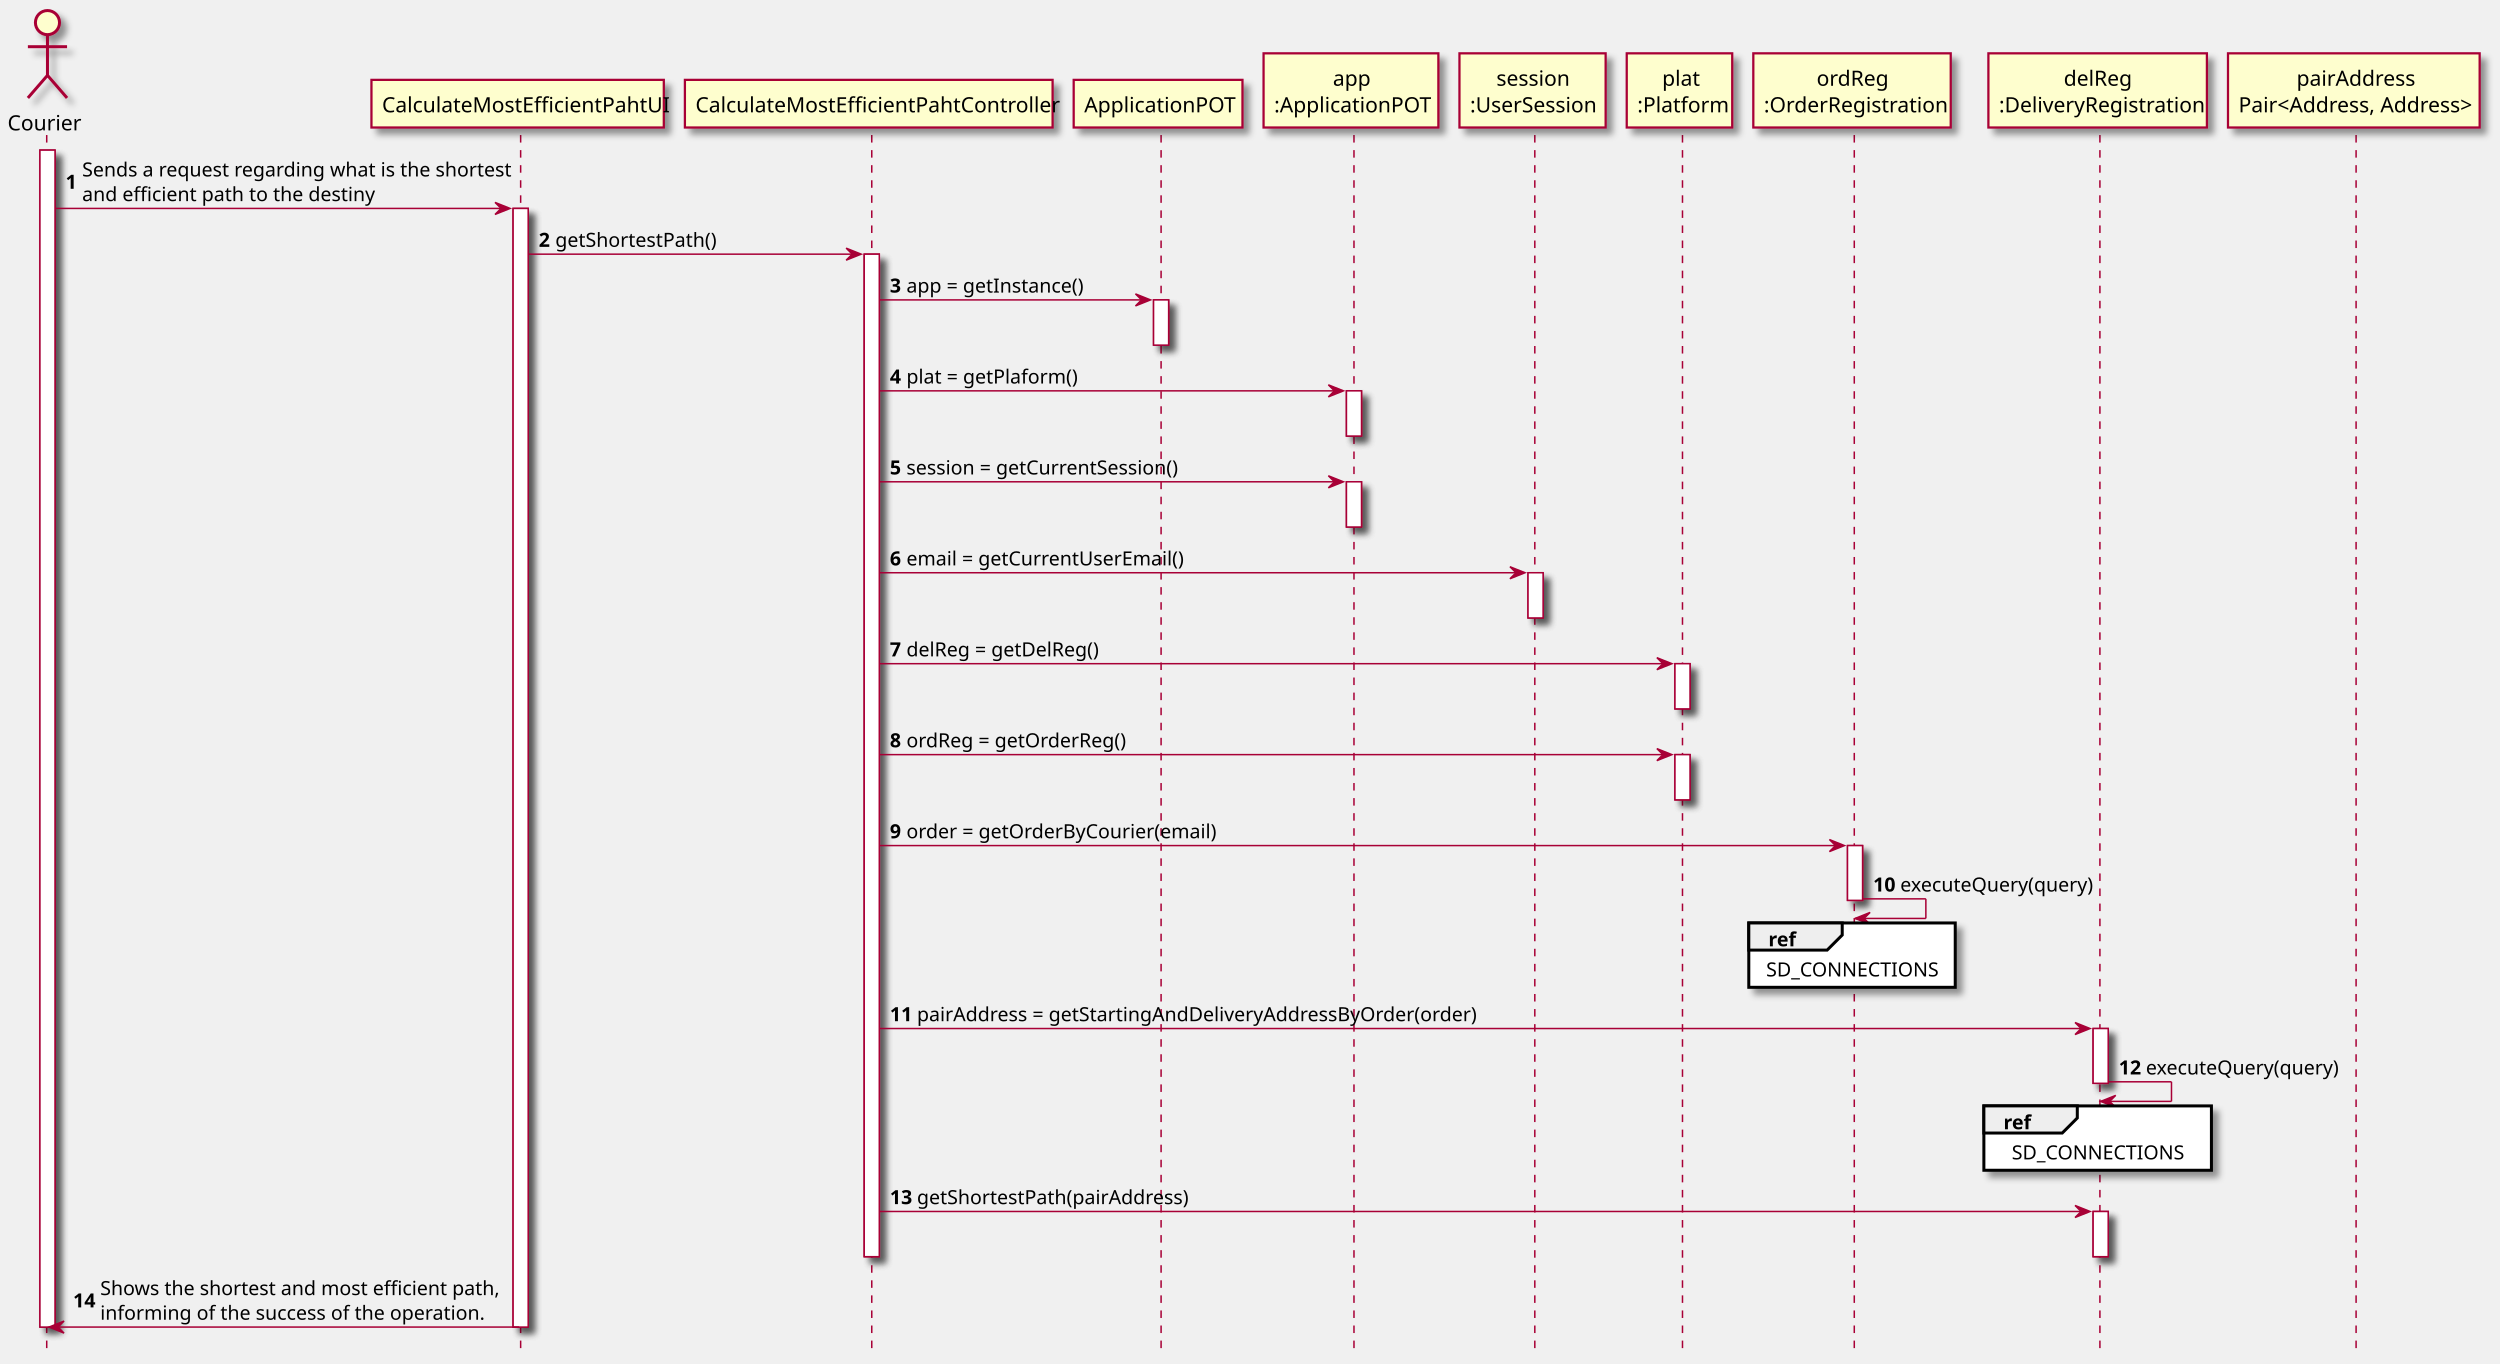
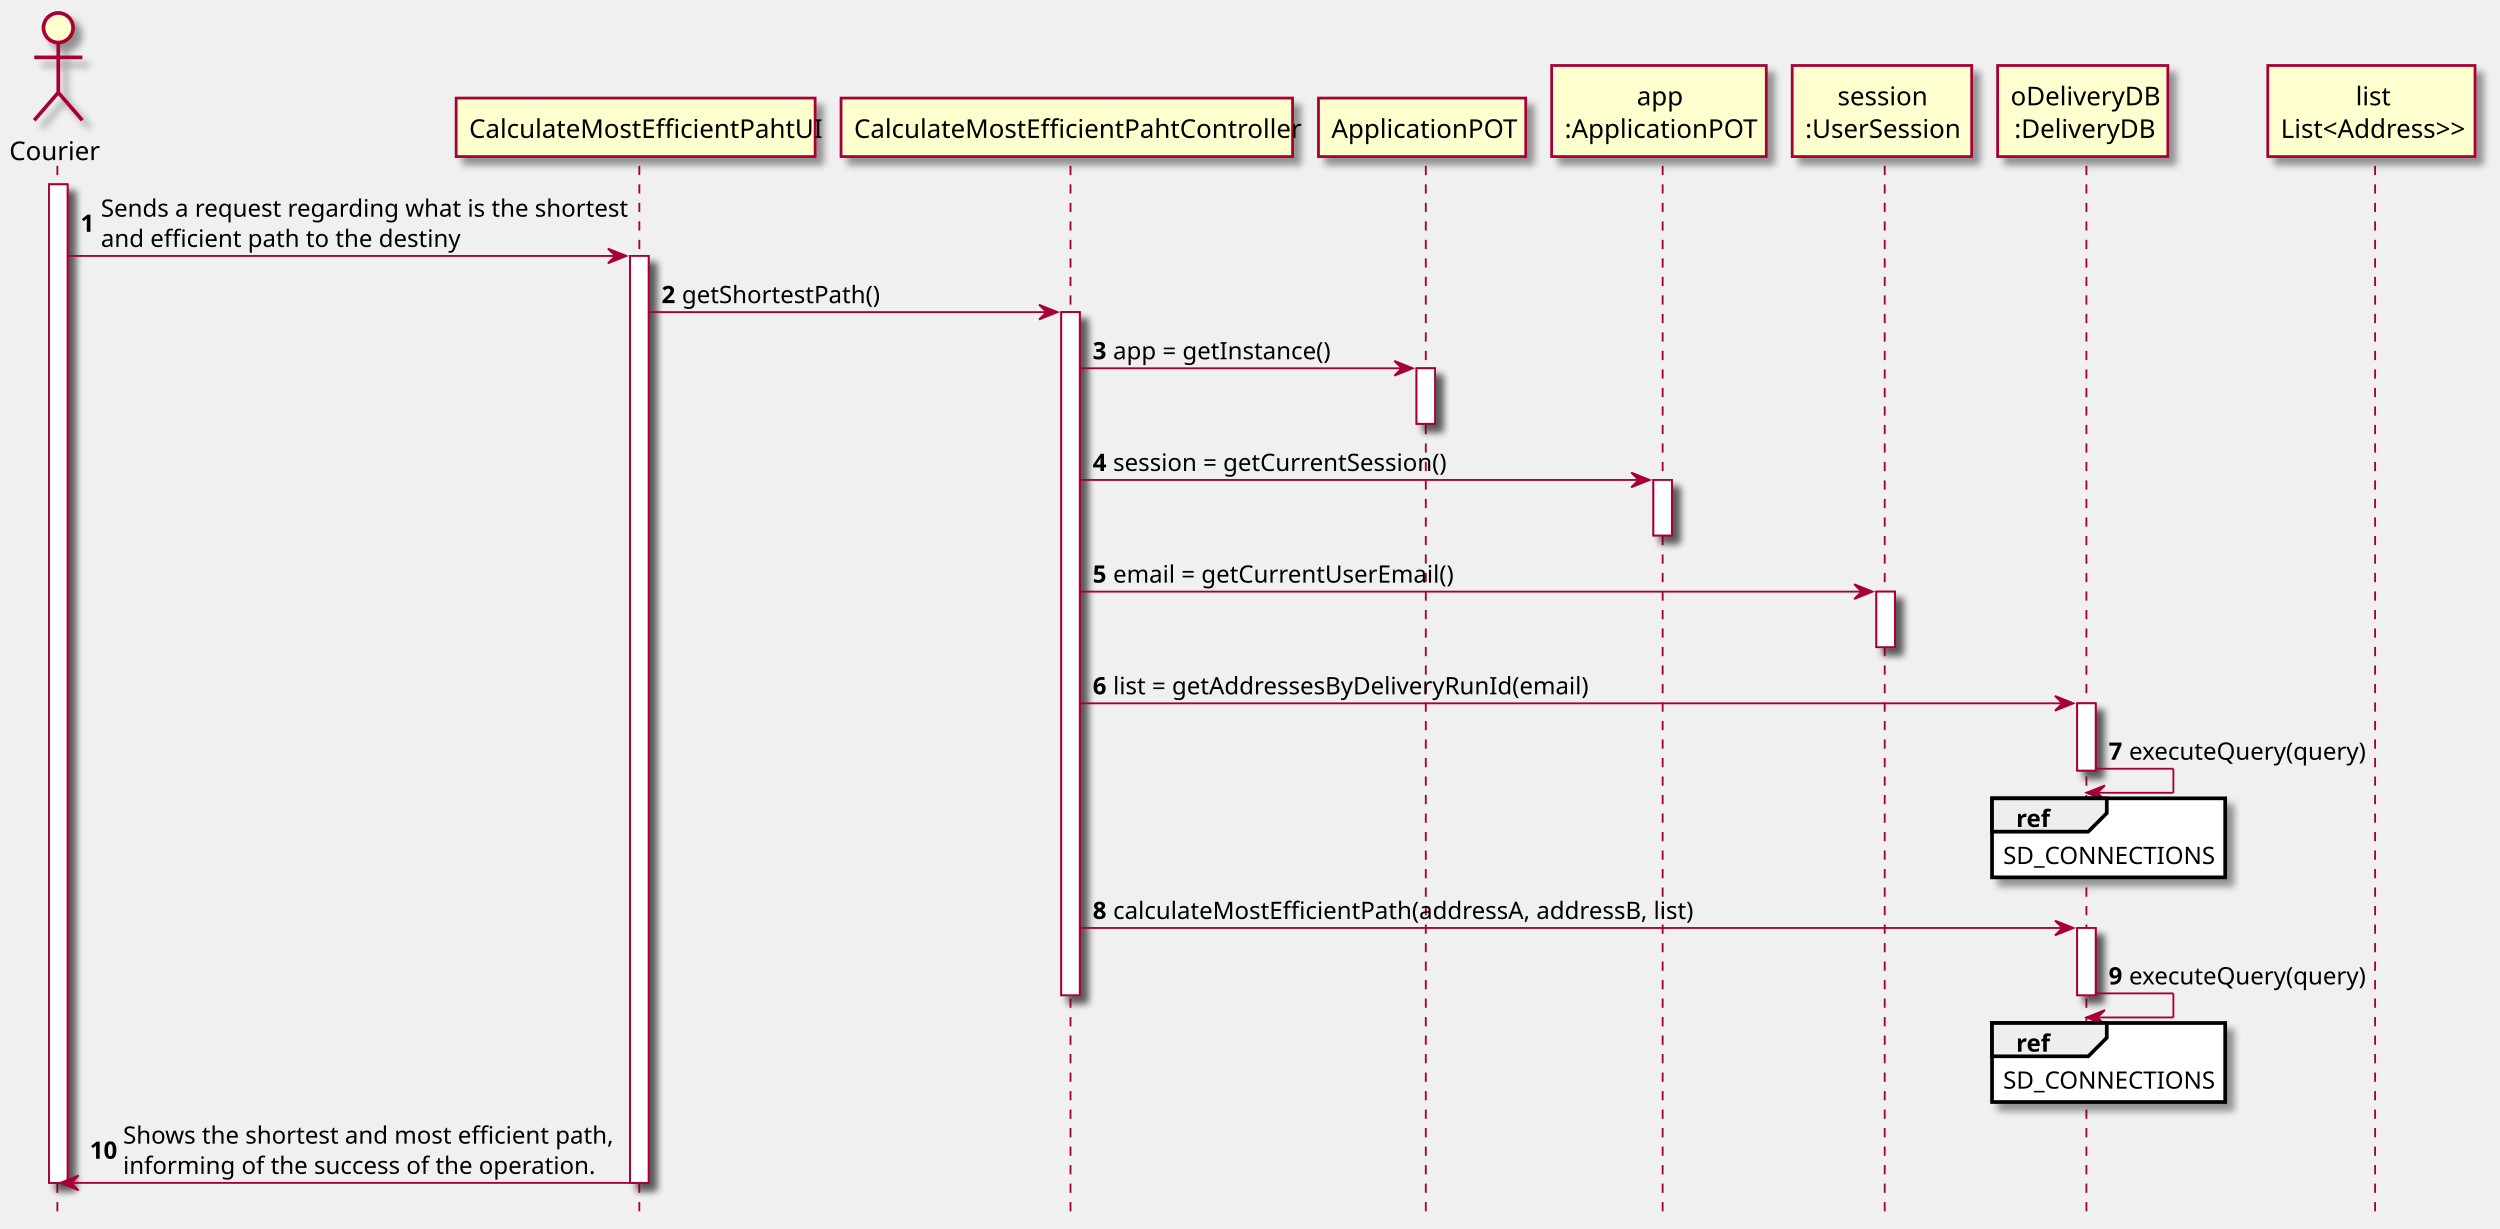
- <svg xmlns="http://www.w3.org/2000/svg" contentScriptType="application/ecmascript" contentStyleType="text/css" height="905px" preserveAspectRatio="none" style="width:1659px;height:905px;" version="1.1" viewBox="0 0 1659 905" width="1659px" zoomAndPan="magnify">
+ <svg xmlns="http://www.w3.org/2000/svg" contentScriptType="application/ecmascript" contentStyleType="text/css" height="664px" preserveAspectRatio="none" style="width:1351px;height:664px;" version="1.1" viewBox="0 0 1351 664" width="1351px" zoomAndPan="magnify">
  <defs>
-     <filter height="300%" id="f1gpj2hdsdmxbv" width="300%" x="-1" y="-1">
+     <filter height="300%" id="f1rz3p7lgsn8nk" width="300%" x="-1" y="-1">
      <feGaussianBlur result="blurOut" stdDeviation="2.0" />
      <feColorMatrix in="blurOut" result="blurOut2" type="matrix" values="0 0 0 0 0 0 0 0 0 0 0 0 0 0 0 0 0 0 .4 0" />
      <feOffset dx="4.0" dy="4.0" in="blurOut2" result="blurOut3" />
      <feBlend in="SourceGraphic" in2="blurOut3" mode="normal" />
    </filter>
  </defs>
  <g>
-     <rect fill="#FFFFFF" filter="url(#f1gpj2hdsdmxbv)" height="781.031" style="stroke:#A80036;stroke-width:1.0;" width="10" x="26.5" y="99.609" />
-     <rect fill="#FFFFFF" filter="url(#f1gpj2hdsdmxbv)" height="742.328" style="stroke:#A80036;stroke-width:1.0;" width="10" x="340.5" y="138.312" />
-     <rect fill="#FFFFFF" filter="url(#f1gpj2hdsdmxbv)" height="665.273" style="stroke:#A80036;stroke-width:1.0;" width="10" x="573.5" y="168.664" />
-     <rect fill="#FFFFFF" filter="url(#f1gpj2hdsdmxbv)" height="30" style="stroke:#A80036;stroke-width:1.0;" width="10" x="765.5" y="199.016" />
-     <rect fill="#FFFFFF" filter="url(#f1gpj2hdsdmxbv)" height="30" style="stroke:#A80036;stroke-width:1.0;" width="10" x="893.5" y="259.367" />
-     <rect fill="#FFFFFF" filter="url(#f1gpj2hdsdmxbv)" height="30" style="stroke:#A80036;stroke-width:1.0;" width="10" x="893.5" y="319.719" />
-     <rect fill="#FFFFFF" filter="url(#f1gpj2hdsdmxbv)" height="30" style="stroke:#A80036;stroke-width:1.0;" width="10" x="1014" y="380.07" />
-     <rect fill="#FFFFFF" filter="url(#f1gpj2hdsdmxbv)" height="30" style="stroke:#A80036;stroke-width:1.0;" width="10" x="1111.5" y="440.422" />
-     <rect fill="#FFFFFF" filter="url(#f1gpj2hdsdmxbv)" height="30" style="stroke:#A80036;stroke-width:1.0;" width="10" x="1111.5" y="500.773" />
-     <rect fill="#FFFFFF" filter="url(#f1gpj2hdsdmxbv)" height="36.352" style="stroke:#A80036;stroke-width:1.0;" width="10" x="1226" y="561.125" />
-     <rect fill="#FFFFFF" filter="url(#f1gpj2hdsdmxbv)" height="36.352" style="stroke:#A80036;stroke-width:1.0;" width="10" x="1389" y="682.531" />
-     <rect fill="#FFFFFF" filter="url(#f1gpj2hdsdmxbv)" height="30" style="stroke:#A80036;stroke-width:1.0;" width="10" x="1389" y="803.938" />
-     <line style="stroke:#A80036;stroke-width:1.0;stroke-dasharray:5.0,5.0;" x1="31" x2="31" y1="89.609" y2="898.641" />
-     <line style="stroke:#A80036;stroke-width:1.0;stroke-dasharray:5.0,5.0;" x1="345.5" x2="345.5" y1="89.609" y2="898.641" />
-     <line style="stroke:#A80036;stroke-width:1.0;stroke-dasharray:5.0,5.0;" x1="578.5" x2="578.5" y1="89.609" y2="898.641" />
-     <line style="stroke:#A80036;stroke-width:1.0;stroke-dasharray:5.0,5.0;" x1="770.5" x2="770.5" y1="89.609" y2="898.641" />
-     <line style="stroke:#A80036;stroke-width:1.0;stroke-dasharray:5.0,5.0;" x1="898.5" x2="898.5" y1="89.609" y2="898.641" />
-     <line style="stroke:#A80036;stroke-width:1.0;stroke-dasharray:5.0,5.0;" x1="1018.5" x2="1018.5" y1="89.609" y2="898.641" />
-     <line style="stroke:#A80036;stroke-width:1.0;stroke-dasharray:5.0,5.0;" x1="1116.5" x2="1116.5" y1="89.609" y2="898.641" />
-     <line style="stroke:#A80036;stroke-width:1.0;stroke-dasharray:5.0,5.0;" x1="1230.5" x2="1230.5" y1="89.609" y2="898.641" />
-     <line style="stroke:#A80036;stroke-width:1.0;stroke-dasharray:5.0,5.0;" x1="1393.5" x2="1393.5" y1="89.609" y2="898.641" />
-     <line style="stroke:#A80036;stroke-width:1.0;stroke-dasharray:5.0,5.0;" x1="1563.5" x2="1563.5" y1="89.609" y2="898.641" />
+     <rect fill="#FFFFFF" filter="url(#f1rz3p7lgsn8nk)" height="539.625" style="stroke:#A80036;stroke-width:1.0;" width="10" x="26.5" y="99.609" />
+     <rect fill="#FFFFFF" filter="url(#f1rz3p7lgsn8nk)" height="500.922" style="stroke:#A80036;stroke-width:1.0;" width="10" x="340.5" y="138.312" />
+     <rect fill="#FFFFFF" filter="url(#f1rz3p7lgsn8nk)" height="369.164" style="stroke:#A80036;stroke-width:1.0;" width="10" x="573.5" y="168.664" />
+     <rect fill="#FFFFFF" filter="url(#f1rz3p7lgsn8nk)" height="30" style="stroke:#A80036;stroke-width:1.0;" width="10" x="765.5" y="199.016" />
+     <rect fill="#FFFFFF" filter="url(#f1rz3p7lgsn8nk)" height="30" style="stroke:#A80036;stroke-width:1.0;" width="10" x="893.5" y="259.367" />
+     <rect fill="#FFFFFF" filter="url(#f1rz3p7lgsn8nk)" height="30" style="stroke:#A80036;stroke-width:1.0;" width="10" x="1014" y="319.719" />
+     <rect fill="#FFFFFF" filter="url(#f1rz3p7lgsn8nk)" height="36.352" style="stroke:#A80036;stroke-width:1.0;" width="10" x="1122.5" y="380.07" />
+     <rect fill="#FFFFFF" filter="url(#f1rz3p7lgsn8nk)" height="36.352" style="stroke:#A80036;stroke-width:1.0;" width="10" x="1122.5" y="501.477" />
+     <line style="stroke:#A80036;stroke-width:1.0;stroke-dasharray:5.0,5.0;" x1="31" x2="31" y1="89.609" y2="657.234" />
+     <line style="stroke:#A80036;stroke-width:1.0;stroke-dasharray:5.0,5.0;" x1="345.5" x2="345.5" y1="89.609" y2="657.234" />
+     <line style="stroke:#A80036;stroke-width:1.0;stroke-dasharray:5.0,5.0;" x1="578.5" x2="578.5" y1="89.609" y2="657.234" />
+     <line style="stroke:#A80036;stroke-width:1.0;stroke-dasharray:5.0,5.0;" x1="770.5" x2="770.5" y1="89.609" y2="657.234" />
+     <line style="stroke:#A80036;stroke-width:1.0;stroke-dasharray:5.0,5.0;" x1="898.5" x2="898.5" y1="89.609" y2="657.234" />
+     <line style="stroke:#A80036;stroke-width:1.0;stroke-dasharray:5.0,5.0;" x1="1018.5" x2="1018.5" y1="89.609" y2="657.234" />
+     <line style="stroke:#A80036;stroke-width:1.0;stroke-dasharray:5.0,5.0;" x1="1127.5" x2="1127.5" y1="89.609" y2="657.234" />
+     <line style="stroke:#A80036;stroke-width:1.0;stroke-dasharray:5.0,5.0;" x1="1283.5" x2="1283.5" y1="89.609" y2="657.234" />
    <text fill="#000000" font-family="sans-serif" font-size="14" lengthAdjust="spacingAndGlyphs" textLength="47" x="5" y="86.533">Courier</text>
-     <ellipse cx="31.5" cy="15" fill="#FEFECE" filter="url(#f1gpj2hdsdmxbv)" rx="8" ry="8" style="stroke:#A80036;stroke-width:2.0;" />
-     <path d="M31.5,23 L31.5,50 M18.5,31 L44.5,31 M31.5,50 L18.5,65 M31.5,50 L44.5,65 " fill="none" filter="url(#f1gpj2hdsdmxbv)" style="stroke:#A80036;stroke-width:2.0;" />
-     <rect fill="#FEFECE" filter="url(#f1gpj2hdsdmxbv)" height="31.609" style="stroke:#A80036;stroke-width:1.5;" width="194" x="246.5" y="53" />
+     <ellipse cx="31.5" cy="15" fill="#FEFECE" filter="url(#f1rz3p7lgsn8nk)" rx="8" ry="8" style="stroke:#A80036;stroke-width:2.0;" />
+     <path d="M31.5,23 L31.5,50 M18.5,31 L44.5,31 M31.5,50 L18.5,65 M31.5,50 L44.5,65 " fill="none" filter="url(#f1rz3p7lgsn8nk)" style="stroke:#A80036;stroke-width:2.0;" />
+     <rect fill="#FEFECE" filter="url(#f1rz3p7lgsn8nk)" height="31.609" style="stroke:#A80036;stroke-width:1.5;" width="194" x="246.5" y="53" />
    <text fill="#000000" font-family="sans-serif" font-size="14" lengthAdjust="spacingAndGlyphs" textLength="180" x="253.5" y="74.533">CalculateMostEfficientPahtUI</text>
-     <rect fill="#FEFECE" filter="url(#f1gpj2hdsdmxbv)" height="31.609" style="stroke:#A80036;stroke-width:1.5;" width="244" x="454.5" y="53" />
+     <rect fill="#FEFECE" filter="url(#f1rz3p7lgsn8nk)" height="31.609" style="stroke:#A80036;stroke-width:1.5;" width="244" x="454.5" y="53" />
    <text fill="#000000" font-family="sans-serif" font-size="14" lengthAdjust="spacingAndGlyphs" textLength="230" x="461.5" y="74.533">CalculateMostEfficientPahtController</text>
-     <rect fill="#FEFECE" filter="url(#f1gpj2hdsdmxbv)" height="31.609" style="stroke:#A80036;stroke-width:1.5;" width="112" x="712.5" y="53" />
+     <rect fill="#FEFECE" filter="url(#f1rz3p7lgsn8nk)" height="31.609" style="stroke:#A80036;stroke-width:1.5;" width="112" x="712.5" y="53" />
    <text fill="#000000" font-family="sans-serif" font-size="14" lengthAdjust="spacingAndGlyphs" textLength="98" x="719.5" y="74.533">ApplicationPOT</text>
-     <rect fill="#FEFECE" filter="url(#f1gpj2hdsdmxbv)" height="49.219" style="stroke:#A80036;stroke-width:1.5;" width="116" x="838.5" y="35.391" />
+     <rect fill="#FEFECE" filter="url(#f1rz3p7lgsn8nk)" height="49.219" style="stroke:#A80036;stroke-width:1.5;" width="116" x="838.5" y="35.391" />
    <text fill="#000000" font-family="sans-serif" font-size="14" lengthAdjust="spacingAndGlyphs" textLength="24" x="884.5" y="56.924">app</text>
    <text fill="#000000" font-family="sans-serif" font-size="14" lengthAdjust="spacingAndGlyphs" textLength="102" x="845.5" y="74.533">:ApplicationPOT</text>
-     <rect fill="#FEFECE" filter="url(#f1gpj2hdsdmxbv)" height="49.219" style="stroke:#A80036;stroke-width:1.5;" width="97" x="968.5" y="35.391" />
+     <rect fill="#FEFECE" filter="url(#f1rz3p7lgsn8nk)" height="49.219" style="stroke:#A80036;stroke-width:1.5;" width="97" x="968.5" y="35.391" />
    <text fill="#000000" font-family="sans-serif" font-size="14" lengthAdjust="spacingAndGlyphs" textLength="48" x="993" y="56.924">session</text>
    <text fill="#000000" font-family="sans-serif" font-size="14" lengthAdjust="spacingAndGlyphs" textLength="83" x="975.5" y="74.533">:UserSession</text>
-     <rect fill="#FEFECE" filter="url(#f1gpj2hdsdmxbv)" height="49.219" style="stroke:#A80036;stroke-width:1.5;" width="70" x="1079.5" y="35.391" />
-     <text fill="#000000" font-family="sans-serif" font-size="14" lengthAdjust="spacingAndGlyphs" textLength="23" x="1103" y="56.924">plat</text>
-     <text fill="#000000" font-family="sans-serif" font-size="14" lengthAdjust="spacingAndGlyphs" textLength="56" x="1086.5" y="74.533">:Platform</text>
-     <rect fill="#FEFECE" filter="url(#f1gpj2hdsdmxbv)" height="49.219" style="stroke:#A80036;stroke-width:1.5;" width="131" x="1163.5" y="35.391" />
-     <text fill="#000000" font-family="sans-serif" font-size="14" lengthAdjust="spacingAndGlyphs" textLength="47" x="1205.5" y="56.924">ordReg</text>
-     <text fill="#000000" font-family="sans-serif" font-size="14" lengthAdjust="spacingAndGlyphs" textLength="117" x="1170.5" y="74.533">:OrderRegistration</text>
-     <rect fill="#FEFECE" filter="url(#f1gpj2hdsdmxbv)" height="49.219" style="stroke:#A80036;stroke-width:1.5;" width="145" x="1319.5" y="35.391" />
-     <text fill="#000000" font-family="sans-serif" font-size="14" lengthAdjust="spacingAndGlyphs" textLength="45" x="1369.5" y="56.924">delReg</text>
-     <text fill="#000000" font-family="sans-serif" font-size="14" lengthAdjust="spacingAndGlyphs" textLength="131" x="1326.5" y="74.533">:DeliveryRegistration</text>
-     <rect fill="#FEFECE" filter="url(#f1gpj2hdsdmxbv)" height="49.219" style="stroke:#A80036;stroke-width:1.5;" width="167" x="1478.5" y="35.391" />
-     <text fill="#000000" font-family="sans-serif" font-size="14" lengthAdjust="spacingAndGlyphs" textLength="76" x="1524" y="56.924">pairAddress</text>
-     <text fill="#000000" font-family="sans-serif" font-size="14" lengthAdjust="spacingAndGlyphs" textLength="153" x="1485.5" y="74.533">Pair&lt;Address, Address&gt;</text>
-     <rect fill="#FFFFFF" filter="url(#f1gpj2hdsdmxbv)" height="781.031" style="stroke:#A80036;stroke-width:1.0;" width="10" x="26.5" y="99.609" />
-     <rect fill="#FFFFFF" filter="url(#f1gpj2hdsdmxbv)" height="742.328" style="stroke:#A80036;stroke-width:1.0;" width="10" x="340.5" y="138.312" />
-     <rect fill="#FFFFFF" filter="url(#f1gpj2hdsdmxbv)" height="665.273" style="stroke:#A80036;stroke-width:1.0;" width="10" x="573.5" y="168.664" />
-     <rect fill="#FFFFFF" filter="url(#f1gpj2hdsdmxbv)" height="30" style="stroke:#A80036;stroke-width:1.0;" width="10" x="765.5" y="199.016" />
-     <rect fill="#FFFFFF" filter="url(#f1gpj2hdsdmxbv)" height="30" style="stroke:#A80036;stroke-width:1.0;" width="10" x="893.5" y="259.367" />
-     <rect fill="#FFFFFF" filter="url(#f1gpj2hdsdmxbv)" height="30" style="stroke:#A80036;stroke-width:1.0;" width="10" x="893.5" y="319.719" />
-     <rect fill="#FFFFFF" filter="url(#f1gpj2hdsdmxbv)" height="30" style="stroke:#A80036;stroke-width:1.0;" width="10" x="1014" y="380.07" />
-     <rect fill="#FFFFFF" filter="url(#f1gpj2hdsdmxbv)" height="30" style="stroke:#A80036;stroke-width:1.0;" width="10" x="1111.5" y="440.422" />
-     <rect fill="#FFFFFF" filter="url(#f1gpj2hdsdmxbv)" height="30" style="stroke:#A80036;stroke-width:1.0;" width="10" x="1111.5" y="500.773" />
-     <rect fill="#FFFFFF" filter="url(#f1gpj2hdsdmxbv)" height="36.352" style="stroke:#A80036;stroke-width:1.0;" width="10" x="1226" y="561.125" />
-     <rect fill="#FFFFFF" filter="url(#f1gpj2hdsdmxbv)" height="36.352" style="stroke:#A80036;stroke-width:1.0;" width="10" x="1389" y="682.531" />
-     <rect fill="#FFFFFF" filter="url(#f1gpj2hdsdmxbv)" height="30" style="stroke:#A80036;stroke-width:1.0;" width="10" x="1389" y="803.938" />
+     <rect fill="#FEFECE" filter="url(#f1rz3p7lgsn8nk)" height="49.219" style="stroke:#A80036;stroke-width:1.5;" width="92" x="1079.5" y="35.391" />
+     <text fill="#000000" font-family="sans-serif" font-size="14" lengthAdjust="spacingAndGlyphs" textLength="78" x="1086.5" y="56.924">oDeliveryDB</text>
+     <text fill="#000000" font-family="sans-serif" font-size="14" lengthAdjust="spacingAndGlyphs" textLength="74" x="1088.5" y="74.533">:DeliveryDB</text>
+     <rect fill="#FEFECE" filter="url(#f1rz3p7lgsn8nk)" height="49.219" style="stroke:#A80036;stroke-width:1.5;" width="112" x="1225.5" y="35.391" />
+     <text fill="#000000" font-family="sans-serif" font-size="14" lengthAdjust="spacingAndGlyphs" textLength="17" x="1273" y="56.924">list</text>
+     <text fill="#000000" font-family="sans-serif" font-size="14" lengthAdjust="spacingAndGlyphs" textLength="98" x="1232.5" y="74.533">List&lt;Address&gt;&gt;</text>
+     <rect fill="#FFFFFF" filter="url(#f1rz3p7lgsn8nk)" height="539.625" style="stroke:#A80036;stroke-width:1.0;" width="10" x="26.5" y="99.609" />
+     <rect fill="#FFFFFF" filter="url(#f1rz3p7lgsn8nk)" height="500.922" style="stroke:#A80036;stroke-width:1.0;" width="10" x="340.5" y="138.312" />
+     <rect fill="#FFFFFF" filter="url(#f1rz3p7lgsn8nk)" height="369.164" style="stroke:#A80036;stroke-width:1.0;" width="10" x="573.5" y="168.664" />
+     <rect fill="#FFFFFF" filter="url(#f1rz3p7lgsn8nk)" height="30" style="stroke:#A80036;stroke-width:1.0;" width="10" x="765.5" y="199.016" />
+     <rect fill="#FFFFFF" filter="url(#f1rz3p7lgsn8nk)" height="30" style="stroke:#A80036;stroke-width:1.0;" width="10" x="893.5" y="259.367" />
+     <rect fill="#FFFFFF" filter="url(#f1rz3p7lgsn8nk)" height="30" style="stroke:#A80036;stroke-width:1.0;" width="10" x="1014" y="319.719" />
+     <rect fill="#FFFFFF" filter="url(#f1rz3p7lgsn8nk)" height="36.352" style="stroke:#A80036;stroke-width:1.0;" width="10" x="1122.5" y="380.07" />
+     <rect fill="#FFFFFF" filter="url(#f1rz3p7lgsn8nk)" height="36.352" style="stroke:#A80036;stroke-width:1.0;" width="10" x="1122.5" y="501.477" />
    <polygon fill="#A80036" points="328.5,134.312,338.5,138.312,328.5,142.312,332.5,138.312" style="stroke:#A80036;stroke-width:1.0;" />
    <line style="stroke:#A80036;stroke-width:1.0;" x1="36.5" x2="334.5" y1="138.312" y2="138.312" />
    <text fill="#000000" font-family="sans-serif" font-size="13" font-weight="bold" lengthAdjust="spacingAndGlyphs" textLength="7" x="43.5" y="125.28">1</text>
    <text fill="#000000" font-family="sans-serif" font-size="13" lengthAdjust="spacingAndGlyphs" textLength="270" x="54.5" y="117.105">Sends a request regarding what is the shortest</text>
    <text fill="#000000" font-family="sans-serif" font-size="13" lengthAdjust="spacingAndGlyphs" textLength="181" x="54.5" y="133.456">and efficient path to the destiny</text>
    <polygon fill="#A80036" points="561.5,164.664,571.5,168.664,561.5,172.664,565.5,168.664" style="stroke:#A80036;stroke-width:1.0;" />
    <line style="stroke:#A80036;stroke-width:1.0;" x1="350.5" x2="567.5" y1="168.664" y2="168.664" />
    <text fill="#000000" font-family="sans-serif" font-size="13" font-weight="bold" lengthAdjust="spacingAndGlyphs" textLength="7" x="357.5" y="163.808">2</text>
    <text fill="#000000" font-family="sans-serif" font-size="13" lengthAdjust="spacingAndGlyphs" textLength="102" x="368.5" y="163.808">getShortestPath()</text>
    <polygon fill="#A80036" points="753.5,195.016,763.5,199.016,753.5,203.016,757.5,199.016" style="stroke:#A80036;stroke-width:1.0;" />
    <line style="stroke:#A80036;stroke-width:1.0;" x1="583.5" x2="759.5" y1="199.016" y2="199.016" />
    <text fill="#000000" font-family="sans-serif" font-size="13" font-weight="bold" lengthAdjust="spacingAndGlyphs" textLength="7" x="590.5" y="194.159">3</text>
    <text fill="#000000" font-family="sans-serif" font-size="13" lengthAdjust="spacingAndGlyphs" textLength="112" x="601.5" y="194.159">app = getInstance()</text>
    <polygon fill="#A80036" points="881.5,255.367,891.5,259.367,881.5,263.367,885.5,259.367" style="stroke:#A80036;stroke-width:1.0;" />
    <line style="stroke:#A80036;stroke-width:1.0;" x1="583.5" x2="887.5" y1="259.367" y2="259.367" />
    <text fill="#000000" font-family="sans-serif" font-size="13" font-weight="bold" lengthAdjust="spacingAndGlyphs" textLength="7" x="590.5" y="254.511">4</text>
-     <text fill="#000000" font-family="sans-serif" font-size="13" lengthAdjust="spacingAndGlyphs" textLength="107" x="601.5" y="254.511">plat = getPlaform()</text>
-     <polygon fill="#A80036" points="881.5,315.719,891.5,319.719,881.5,323.719,885.5,319.719" style="stroke:#A80036;stroke-width:1.0;" />
-     <line style="stroke:#A80036;stroke-width:1.0;" x1="583.5" x2="887.5" y1="319.719" y2="319.719" />
+     <text fill="#000000" font-family="sans-serif" font-size="13" lengthAdjust="spacingAndGlyphs" textLength="176" x="601.5" y="254.511">session = getCurrentSession()</text>
+     <polygon fill="#A80036" points="1002,315.719,1012,319.719,1002,323.719,1006,319.719" style="stroke:#A80036;stroke-width:1.0;" />
+     <line style="stroke:#A80036;stroke-width:1.0;" x1="583.5" x2="1008" y1="319.719" y2="319.719" />
    <text fill="#000000" font-family="sans-serif" font-size="13" font-weight="bold" lengthAdjust="spacingAndGlyphs" textLength="7" x="590.5" y="314.862">5</text>
-     <text fill="#000000" font-family="sans-serif" font-size="13" lengthAdjust="spacingAndGlyphs" textLength="176" x="601.5" y="314.862">session = getCurrentSession()</text>
-     <polygon fill="#A80036" points="1002,376.07,1012,380.07,1002,384.07,1006,380.07" style="stroke:#A80036;stroke-width:1.0;" />
-     <line style="stroke:#A80036;stroke-width:1.0;" x1="583.5" x2="1008" y1="380.07" y2="380.07" />
+     <text fill="#000000" font-family="sans-serif" font-size="13" lengthAdjust="spacingAndGlyphs" textLength="175" x="601.5" y="314.862">email = getCurrentUserEmail()</text>
+     <polygon fill="#A80036" points="1110.5,376.07,1120.5,380.07,1110.5,384.07,1114.5,380.07" style="stroke:#A80036;stroke-width:1.0;" />
+     <line style="stroke:#A80036;stroke-width:1.0;" x1="583.5" x2="1116.5" y1="380.07" y2="380.07" />
    <text fill="#000000" font-family="sans-serif" font-size="13" font-weight="bold" lengthAdjust="spacingAndGlyphs" textLength="7" x="590.5" y="375.214">6</text>
-     <text fill="#000000" font-family="sans-serif" font-size="13" lengthAdjust="spacingAndGlyphs" textLength="175" x="601.5" y="375.214">email = getCurrentUserEmail()</text>
-     <polygon fill="#A80036" points="1099.5,436.422,1109.5,440.422,1099.5,444.422,1103.5,440.422" style="stroke:#A80036;stroke-width:1.0;" />
-     <line style="stroke:#A80036;stroke-width:1.0;" x1="583.5" x2="1105.5" y1="440.422" y2="440.422" />
-     <text fill="#000000" font-family="sans-serif" font-size="13" font-weight="bold" lengthAdjust="spacingAndGlyphs" textLength="7" x="590.5" y="435.565">7</text>
-     <text fill="#000000" font-family="sans-serif" font-size="13" lengthAdjust="spacingAndGlyphs" textLength="124" x="601.5" y="435.565">delReg = getDelReg()</text>
-     <polygon fill="#A80036" points="1099.5,496.773,1109.5,500.773,1099.5,504.773,1103.5,500.773" style="stroke:#A80036;stroke-width:1.0;" />
-     <line style="stroke:#A80036;stroke-width:1.0;" x1="583.5" x2="1105.5" y1="500.773" y2="500.773" />
-     <text fill="#000000" font-family="sans-serif" font-size="13" font-weight="bold" lengthAdjust="spacingAndGlyphs" textLength="7" x="590.5" y="495.917">8</text>
-     <text fill="#000000" font-family="sans-serif" font-size="13" lengthAdjust="spacingAndGlyphs" textLength="138" x="601.5" y="495.917">ordReg = getOrderReg()</text>
-     <polygon fill="#A80036" points="1214,557.125,1224,561.125,1214,565.125,1218,561.125" style="stroke:#A80036;stroke-width:1.0;" />
-     <line style="stroke:#A80036;stroke-width:1.0;" x1="583.5" x2="1220" y1="561.125" y2="561.125" />
-     <text fill="#000000" font-family="sans-serif" font-size="13" font-weight="bold" lengthAdjust="spacingAndGlyphs" textLength="7" x="590.5" y="556.269">9</text>
-     <text fill="#000000" font-family="sans-serif" font-size="13" lengthAdjust="spacingAndGlyphs" textLength="191" x="601.5" y="556.269">order = getOrderByCourier(email)</text>
-     <line style="stroke:#A80036;stroke-width:1.0;" x1="1236" x2="1278" y1="596.477" y2="596.477" />
-     <line style="stroke:#A80036;stroke-width:1.0;" x1="1278" x2="1278" y1="596.477" y2="609.477" />
-     <line style="stroke:#A80036;stroke-width:1.0;" x1="1231" x2="1278" y1="609.477" y2="609.477" />
-     <polygon fill="#A80036" points="1241,605.477,1231,609.477,1241,613.477,1237,609.477" style="stroke:#A80036;stroke-width:1.0;" />
-     <text fill="#000000" font-family="sans-serif" font-size="13" font-weight="bold" lengthAdjust="spacingAndGlyphs" textLength="14" x="1243" y="591.62">10</text>
-     <text fill="#000000" font-family="sans-serif" font-size="13" lengthAdjust="spacingAndGlyphs" textLength="121" x="1261" y="591.62">executeQuery(query)</text>
-     <rect fill="#FFFFFF" filter="url(#f1gpj2hdsdmxbv)" height="42.703" style="stroke:#000000;stroke-width:2.0;" width="137" x="1160.5" y="612.477" />
-     <polygon fill="#EEEEEE" points="1160.5,612.477,1222.5,612.477,1222.5,620.477,1212.5,630.477,1160.5,630.477,1160.5,612.477" style="stroke:#000000;stroke-width:2.0;" />
-     <text fill="#000000" font-family="sans-serif" font-size="13" font-weight="bold" lengthAdjust="spacingAndGlyphs" textLength="17" x="1173.5" y="627.972">ref</text>
-     <text fill="#000000" font-family="sans-serif" font-size="13" lengthAdjust="spacingAndGlyphs" textLength="118" x="1172" y="647.972">SD_CONNECTIONS</text>
-     <polygon fill="#A80036" points="1377,678.531,1387,682.531,1377,686.531,1381,682.531" style="stroke:#A80036;stroke-width:1.0;" />
-     <line style="stroke:#A80036;stroke-width:1.0;" x1="583.5" x2="1383" y1="682.531" y2="682.531" />
-     <text fill="#000000" font-family="sans-serif" font-size="13" font-weight="bold" lengthAdjust="spacingAndGlyphs" textLength="14" x="590.5" y="677.675">11</text>
-     <text fill="#000000" font-family="sans-serif" font-size="13" lengthAdjust="spacingAndGlyphs" textLength="349" x="608.5" y="677.675">pairAddress = getStartingAndDeliveryAddressByOrder(order)</text>
-     <line style="stroke:#A80036;stroke-width:1.0;" x1="1399" x2="1441" y1="717.883" y2="717.883" />
-     <line style="stroke:#A80036;stroke-width:1.0;" x1="1441" x2="1441" y1="717.883" y2="730.883" />
-     <line style="stroke:#A80036;stroke-width:1.0;" x1="1394" x2="1441" y1="730.883" y2="730.883" />
-     <polygon fill="#A80036" points="1404,726.883,1394,730.883,1404,734.883,1400,730.883" style="stroke:#A80036;stroke-width:1.0;" />
-     <text fill="#000000" font-family="sans-serif" font-size="13" font-weight="bold" lengthAdjust="spacingAndGlyphs" textLength="14" x="1406" y="713.026">12</text>
-     <text fill="#000000" font-family="sans-serif" font-size="13" lengthAdjust="spacingAndGlyphs" textLength="121" x="1424" y="713.026">executeQuery(query)</text>
-     <rect fill="#FFFFFF" filter="url(#f1gpj2hdsdmxbv)" height="42.703" style="stroke:#000000;stroke-width:2.0;" width="151" x="1316.5" y="733.883" />
-     <polygon fill="#EEEEEE" points="1316.5,733.883,1378.5,733.883,1378.5,741.883,1368.5,751.883,1316.5,751.883,1316.5,733.883" style="stroke:#000000;stroke-width:2.0;" />
-     <text fill="#000000" font-family="sans-serif" font-size="13" font-weight="bold" lengthAdjust="spacingAndGlyphs" textLength="17" x="1329.5" y="749.378">ref</text>
-     <text fill="#000000" font-family="sans-serif" font-size="13" lengthAdjust="spacingAndGlyphs" textLength="118" x="1335" y="769.378">SD_CONNECTIONS</text>
-     <polygon fill="#A80036" points="1377,799.938,1387,803.938,1377,807.938,1381,803.938" style="stroke:#A80036;stroke-width:1.0;" />
-     <line style="stroke:#A80036;stroke-width:1.0;" x1="583.5" x2="1383" y1="803.938" y2="803.938" />
-     <text fill="#000000" font-family="sans-serif" font-size="13" font-weight="bold" lengthAdjust="spacingAndGlyphs" textLength="14" x="590.5" y="799.081">13</text>
-     <text fill="#000000" font-family="sans-serif" font-size="13" lengthAdjust="spacingAndGlyphs" textLength="171" x="608.5" y="799.081">getShortestPath(pairAddress)</text>
-     <polygon fill="#A80036" points="42.5,876.641,32.5,880.641,42.5,884.641,38.5,880.641" style="stroke:#A80036;stroke-width:1.0;" />
-     <line style="stroke:#A80036;stroke-width:1.0;" x1="36.5" x2="344.5" y1="880.641" y2="880.641" />
-     <text fill="#000000" font-family="sans-serif" font-size="13" font-weight="bold" lengthAdjust="spacingAndGlyphs" textLength="14" x="48.5" y="867.608">14</text>
-     <text fill="#000000" font-family="sans-serif" font-size="13" lengthAdjust="spacingAndGlyphs" textLength="251" x="66.5" y="859.433">Shows the shortest and most efficient path,</text>
-     <text fill="#000000" font-family="sans-serif" font-size="13" lengthAdjust="spacingAndGlyphs" textLength="238" x="66.5" y="875.784">informing of the success of the operation.</text>
+     <text fill="#000000" font-family="sans-serif" font-size="13" lengthAdjust="spacingAndGlyphs" textLength="246" x="601.5" y="375.214">list = getAddressesByDeliveryRunId(email)</text>
+     <line style="stroke:#A80036;stroke-width:1.0;" x1="1132.5" x2="1174.5" y1="415.422" y2="415.422" />
+     <line style="stroke:#A80036;stroke-width:1.0;" x1="1174.5" x2="1174.5" y1="415.422" y2="428.422" />
+     <line style="stroke:#A80036;stroke-width:1.0;" x1="1127.5" x2="1174.5" y1="428.422" y2="428.422" />
+     <polygon fill="#A80036" points="1137.5,424.422,1127.5,428.422,1137.5,432.422,1133.5,428.422" style="stroke:#A80036;stroke-width:1.0;" />
+     <text fill="#000000" font-family="sans-serif" font-size="13" font-weight="bold" lengthAdjust="spacingAndGlyphs" textLength="7" x="1139.5" y="410.565">7</text>
+     <text fill="#000000" font-family="sans-serif" font-size="13" lengthAdjust="spacingAndGlyphs" textLength="121" x="1150.5" y="410.565">executeQuery(query)</text>
+     <rect fill="#FFFFFF" filter="url(#f1rz3p7lgsn8nk)" height="42.703" style="stroke:#000000;stroke-width:2.0;" width="126" x="1076.5" y="431.422" />
+     <polygon fill="#EEEEEE" points="1076.5,431.422,1138.5,431.422,1138.5,439.422,1128.5,449.422,1076.5,449.422,1076.5,431.422" style="stroke:#000000;stroke-width:2.0;" />
+     <text fill="#000000" font-family="sans-serif" font-size="13" font-weight="bold" lengthAdjust="spacingAndGlyphs" textLength="17" x="1089.5" y="446.917">ref</text>
+     <text fill="#000000" font-family="sans-serif" font-size="13" lengthAdjust="spacingAndGlyphs" textLength="118" x="1082.5" y="466.917">SD_CONNECTIONS</text>
+     <polygon fill="#A80036" points="1110.5,497.477,1120.5,501.477,1110.5,505.477,1114.5,501.477" style="stroke:#A80036;stroke-width:1.0;" />
+     <line style="stroke:#A80036;stroke-width:1.0;" x1="583.5" x2="1116.5" y1="501.477" y2="501.477" />
+     <text fill="#000000" font-family="sans-serif" font-size="13" font-weight="bold" lengthAdjust="spacingAndGlyphs" textLength="7" x="590.5" y="496.62">8</text>
+     <text fill="#000000" font-family="sans-serif" font-size="13" lengthAdjust="spacingAndGlyphs" textLength="305" x="601.5" y="496.62">calculateMostEfficientPath(addressA, addressB, list)</text>
+     <line style="stroke:#A80036;stroke-width:1.0;" x1="1132.5" x2="1174.5" y1="536.828" y2="536.828" />
+     <line style="stroke:#A80036;stroke-width:1.0;" x1="1174.5" x2="1174.5" y1="536.828" y2="549.828" />
+     <line style="stroke:#A80036;stroke-width:1.0;" x1="1127.5" x2="1174.5" y1="549.828" y2="549.828" />
+     <polygon fill="#A80036" points="1137.5,545.828,1127.5,549.828,1137.5,553.828,1133.5,549.828" style="stroke:#A80036;stroke-width:1.0;" />
+     <text fill="#000000" font-family="sans-serif" font-size="13" font-weight="bold" lengthAdjust="spacingAndGlyphs" textLength="7" x="1139.5" y="531.972">9</text>
+     <text fill="#000000" font-family="sans-serif" font-size="13" lengthAdjust="spacingAndGlyphs" textLength="121" x="1150.5" y="531.972">executeQuery(query)</text>
+     <rect fill="#FFFFFF" filter="url(#f1rz3p7lgsn8nk)" height="42.703" style="stroke:#000000;stroke-width:2.0;" width="126" x="1076.5" y="552.828" />
+     <polygon fill="#EEEEEE" points="1076.5,552.828,1138.5,552.828,1138.5,560.828,1128.5,570.828,1076.5,570.828,1076.5,552.828" style="stroke:#000000;stroke-width:2.0;" />
+     <text fill="#000000" font-family="sans-serif" font-size="13" font-weight="bold" lengthAdjust="spacingAndGlyphs" textLength="17" x="1089.5" y="568.323">ref</text>
+     <text fill="#000000" font-family="sans-serif" font-size="13" lengthAdjust="spacingAndGlyphs" textLength="118" x="1082.5" y="588.323">SD_CONNECTIONS</text>
+     <polygon fill="#A80036" points="42.5,635.234,32.5,639.234,42.5,643.234,38.5,639.234" style="stroke:#A80036;stroke-width:1.0;" />
+     <line style="stroke:#A80036;stroke-width:1.0;" x1="36.5" x2="344.5" y1="639.234" y2="639.234" />
+     <text fill="#000000" font-family="sans-serif" font-size="13" font-weight="bold" lengthAdjust="spacingAndGlyphs" textLength="14" x="48.5" y="626.202">10</text>
+     <text fill="#000000" font-family="sans-serif" font-size="13" lengthAdjust="spacingAndGlyphs" textLength="251" x="66.5" y="618.026">Shows the shortest and most efficient path,</text>
+     <text fill="#000000" font-family="sans-serif" font-size="13" lengthAdjust="spacingAndGlyphs" textLength="238" x="66.5" y="634.378">informing of the success of the operation.</text>
  </g>
</svg>
